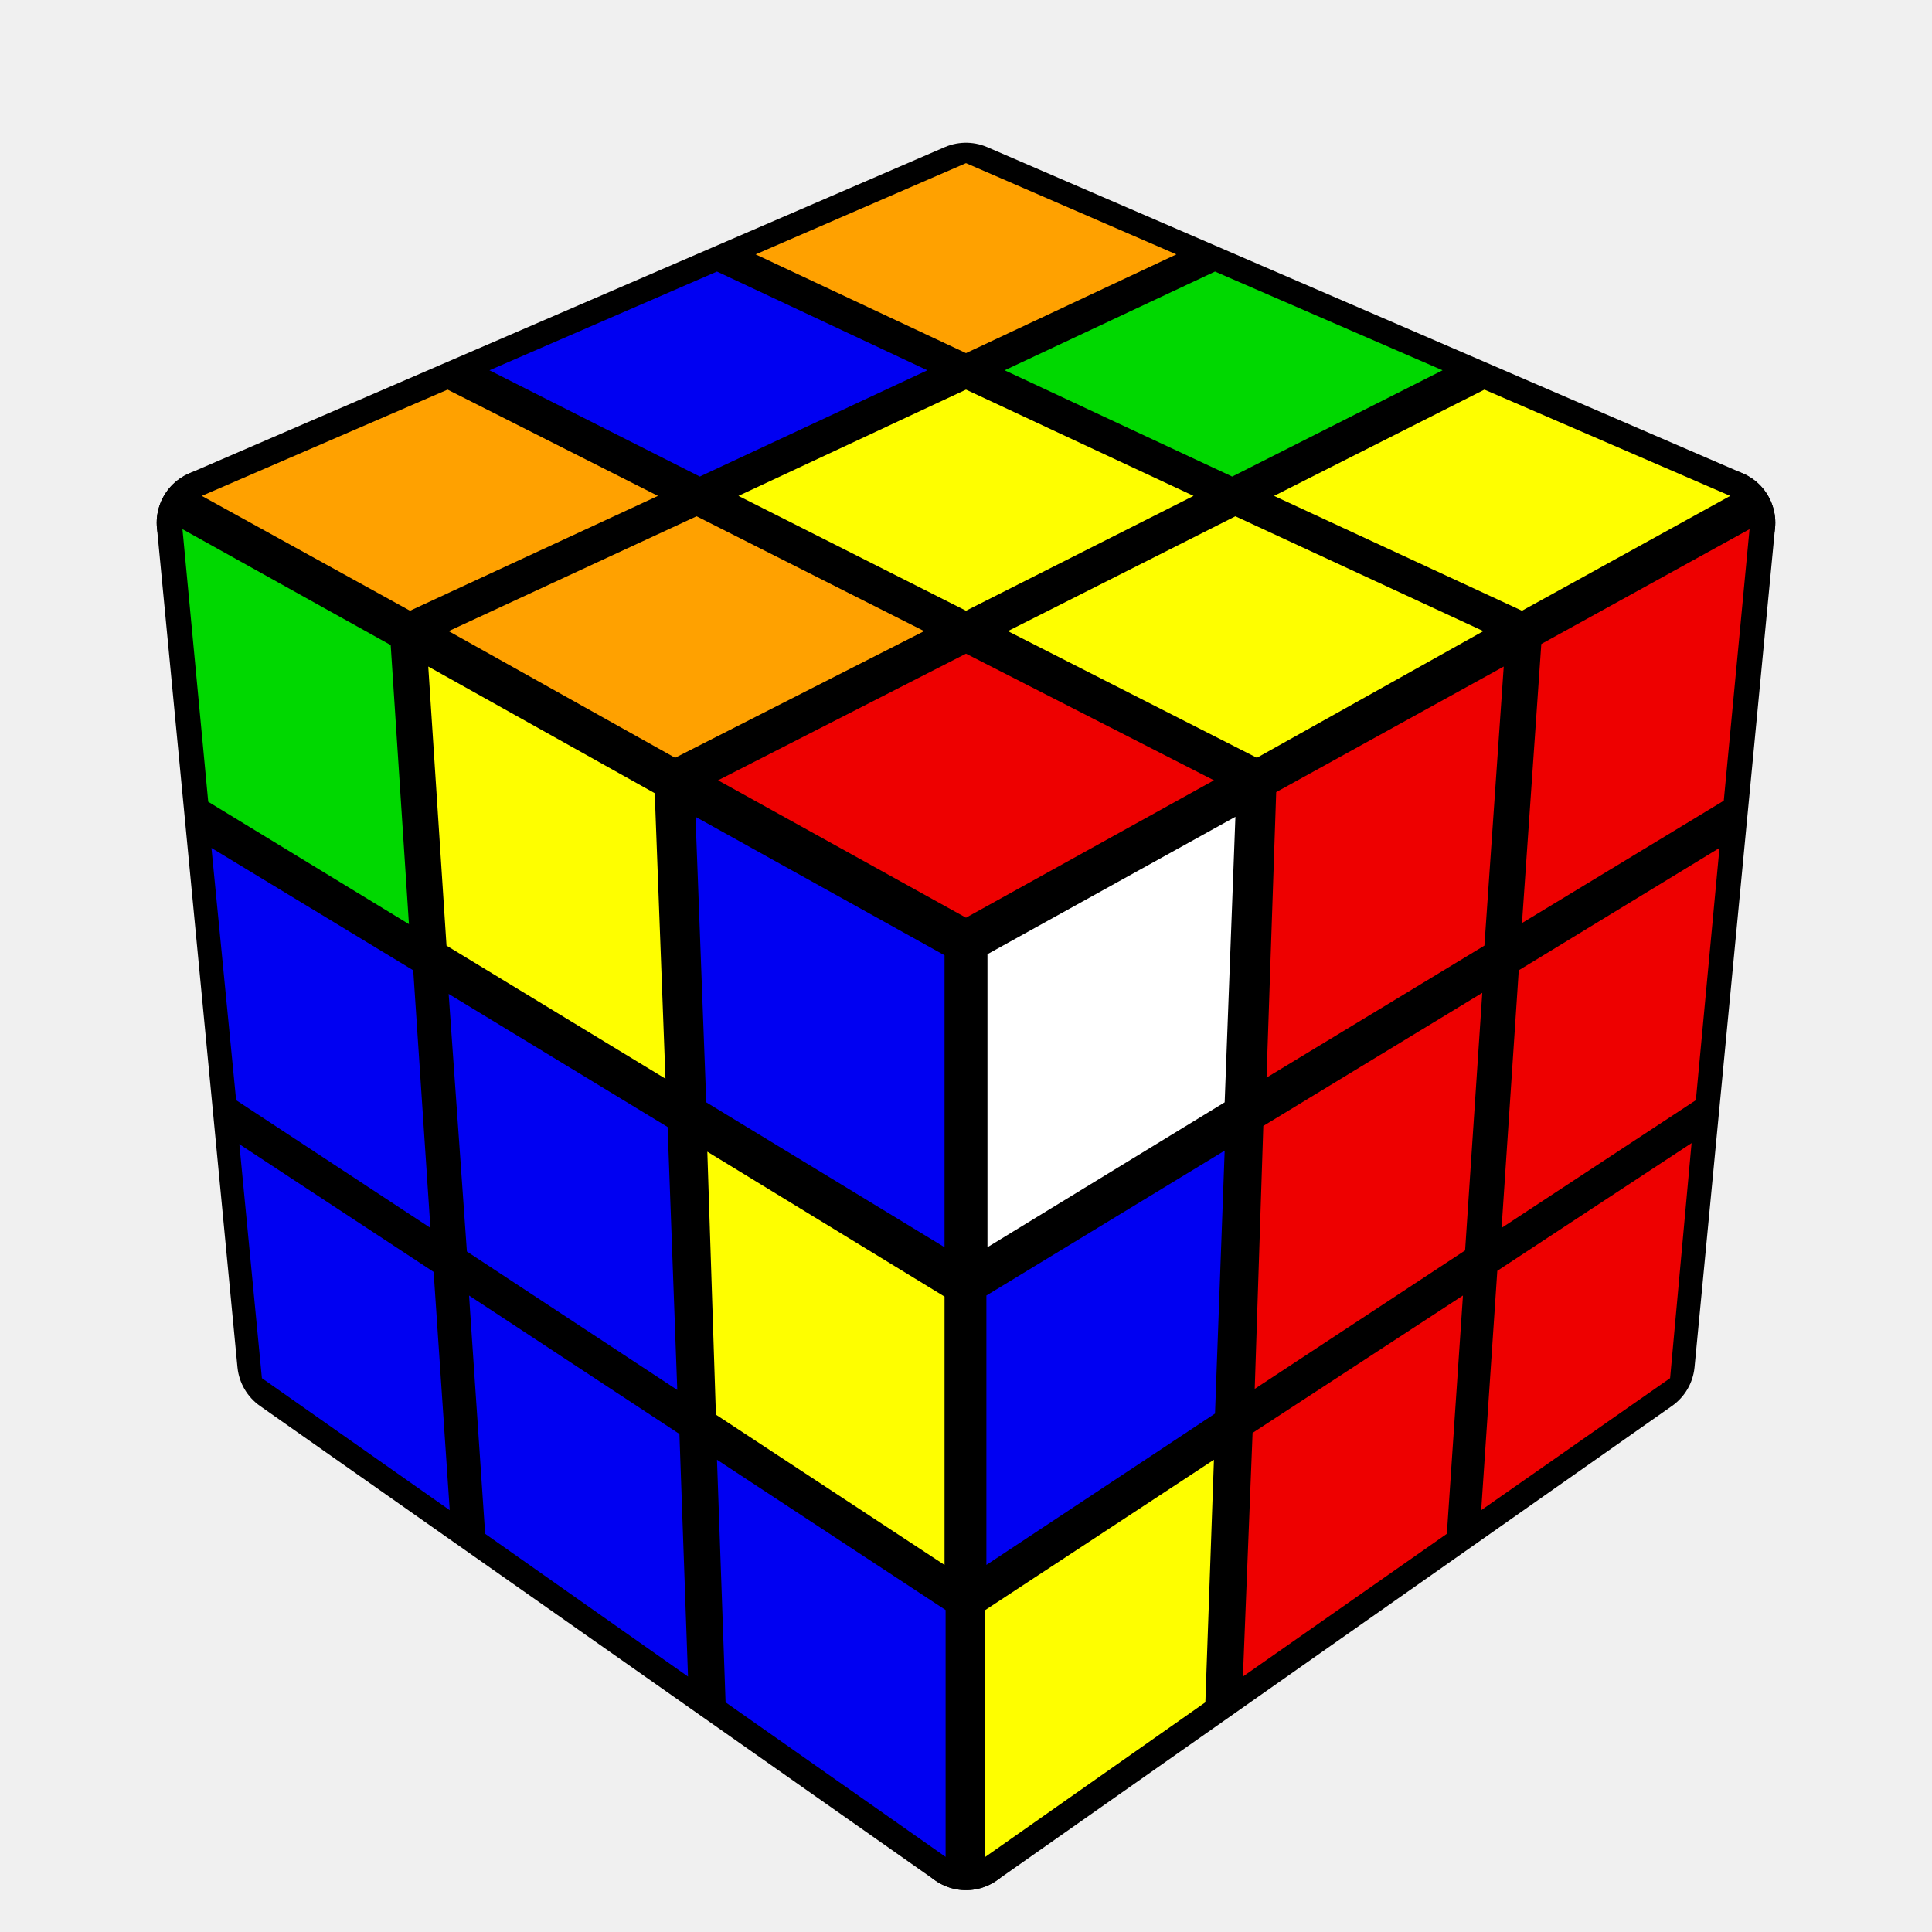
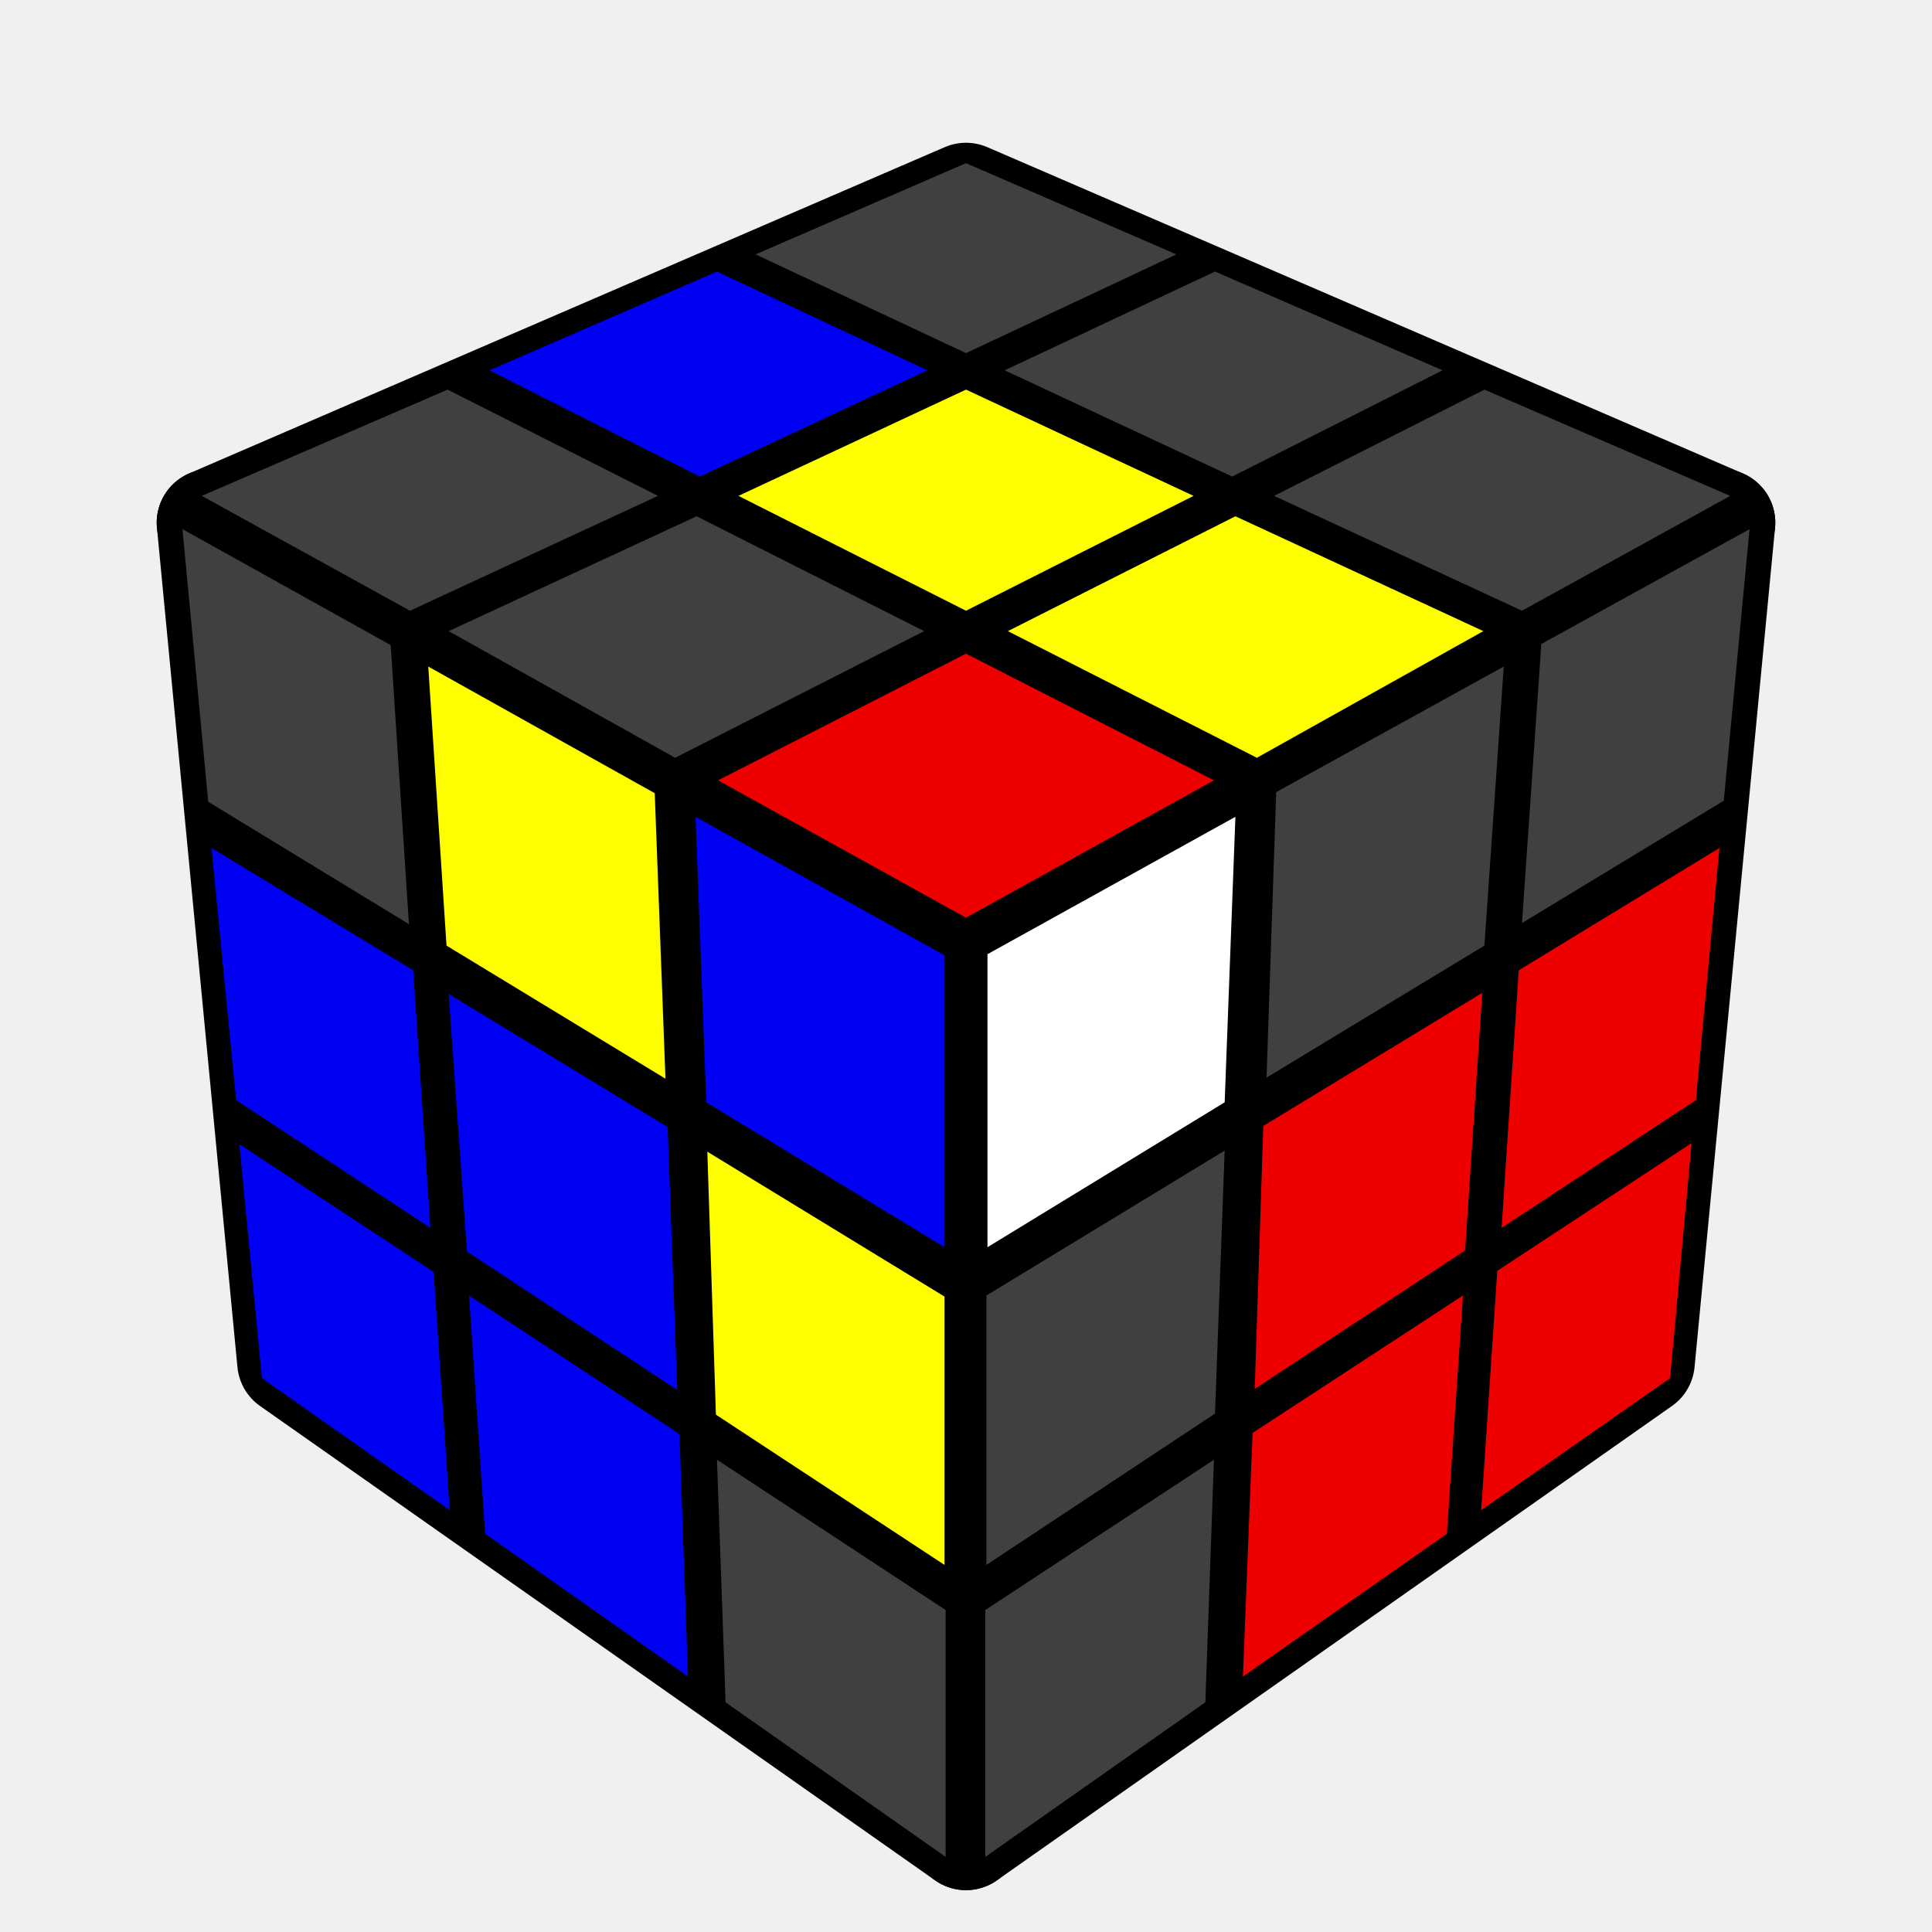
<svg xmlns="http://www.w3.org/2000/svg" version="1.1" width="220" height="220" viewBox="-0.9 -0.9 1.8 1.8">
  <g style="stroke-width:0.1;stroke-linejoin:round;opacity:1">
    <polygon fill="#000000" stroke="#000000" points="-4.9165444344952E-17,-0.717 0.704,-0.413 6.3108540577985E-17,-0.022 -0.704,-0.413" />
    <polygon fill="#000000" stroke="#000000" points="6.3108540577985E-17,-0.022 0.704,-0.413 0.629,0.369 5.5589468959362E-17,0.811" />
    <polygon fill="#000000" stroke="#000000" points="-0.704,-0.413 6.3108540577985E-17,-0.022 5.5589468959362E-17,0.811 -0.629,0.369" />
  </g>
  <g style="opacity:1;stroke-opacity:0.5;stroke-width:0;stroke-linejoin:round">
-     <polygon fill="#FFA100" stroke="#000000" points="-4.9439549272153E-17,-0.748 0.196,-0.663 -1.6979580126642E-17,-0.571 -0.196,-0.663" />
-     <polygon fill="#00D800" stroke="#000000" points="0.232,-0.647 0.444,-0.555 0.248,-0.456 0.036,-0.555" />
-     <polygon fill="#FEFE00" stroke="#000000" points="0.483,-0.537 0.712,-0.438 0.518,-0.331 0.287,-0.438" />
+     <polygon fill="#404040" stroke="#000000" points="-4.9439549272153E-17,-0.748 0.196,-0.663 -1.6979580126642E-17,-0.571 -0.196,-0.663" />
+     <polygon fill="#404040" stroke="#000000" points="0.232,-0.647 0.444,-0.555 0.248,-0.456 0.036,-0.555" />
+     <polygon fill="#404040" stroke="#000000" points="0.483,-0.537 0.712,-0.438 0.518,-0.331 0.287,-0.438" />
    <polygon fill="#0000F2" stroke="#000000" points="-0.232,-0.647 -0.036,-0.555 -0.248,-0.456 -0.444,-0.555" />
    <polygon fill="#FEFE00" stroke="#000000" points="-1.1906711768916E-17,-0.537 0.212,-0.438 1.3125827139793E-17,-0.331 -0.212,-0.438" />
    <polygon fill="#FEFE00" stroke="#000000" points="0.251,-0.419 0.482,-0.312 0.271,-0.194 0.039,-0.312" />
-     <polygon fill="#FFA100" stroke="#000000" points="-0.483,-0.537 -0.287,-0.438 -0.518,-0.331 -0.712,-0.438" />
-     <polygon fill="#FFA100" stroke="#000000" points="-0.251,-0.419 -0.039,-0.312 -0.271,-0.194 -0.482,-0.312" />
+     <polygon fill="#404040" stroke="#000000" points="-0.483,-0.537 -0.287,-0.438 -0.518,-0.331 -0.712,-0.438" />
+     <polygon fill="#404040" stroke="#000000" points="-0.251,-0.419 -0.039,-0.312 -0.271,-0.194 -0.482,-0.312" />
    <polygon fill="#EE0000" stroke="#000000" points="1.9219742927126E-17,-0.291 0.231,-0.173 6.3251582941518E-17,-0.045 -0.231,-0.173" />
    <polygon fill="#FFFFFF" stroke="#000000" points="0.02,-0.011 0.251,-0.139 0.241,0.127 0.02,0.262" />
-     <polygon fill="#EE0000" stroke="#000000" points="0.289,-0.162 0.501,-0.279 0.483,-0.019 0.28,0.104" />
-     <polygon fill="#EE0000" stroke="#000000" points="0.536,-0.3 0.73,-0.407 0.706,-0.154 0.518,-0.04" />
-     <polygon fill="#0000F2" stroke="#000000" points="0.019,0.307 0.241,0.172 0.232,0.417 0.019,0.558" />
+     <polygon fill="#404040" stroke="#000000" points="0.289,-0.162 0.501,-0.279 0.483,-0.019 0.28,0.104" />
+     <polygon fill="#404040" stroke="#000000" points="0.536,-0.3 0.73,-0.407 0.706,-0.154 0.518,-0.04" />
+     <polygon fill="#404040" stroke="#000000" points="0.019,0.307 0.241,0.172 0.232,0.417 0.019,0.558" />
    <polygon fill="#EE0000" stroke="#000000" points="0.277,0.149 0.481,0.025 0.465,0.265 0.269,0.394" />
    <polygon fill="#EE0000" stroke="#000000" points="0.515,0.004 0.702,-0.11 0.68,0.125 0.499,0.244" />
-     <polygon fill="#FEFE00" stroke="#000000" points="0.018,0.6 0.231,0.46 0.223,0.686 0.018,0.83" />
+     <polygon fill="#404040" stroke="#000000" points="0.018,0.6 0.231,0.46 0.223,0.686 0.018,0.83" />
    <polygon fill="#EE0000" stroke="#000000" points="0.267,0.435 0.463,0.307 0.448,0.529 0.258,0.662" />
    <polygon fill="#EE0000" stroke="#000000" points="0.495,0.284 0.676,0.165 0.656,0.384 0.48,0.507" />
-     <polygon fill="#00D800" stroke="#000000" points="-0.73,-0.407 -0.536,-0.299 -0.519,-0.039 -0.706,-0.153" />
+     <polygon fill="#404040" stroke="#000000" points="-0.73,-0.407 -0.536,-0.299 -0.519,-0.039 -0.706,-0.153" />
    <polygon fill="#FEFE00" stroke="#000000" points="-0.501,-0.279 -0.29,-0.161 -0.28,0.105 -0.484,-0.019" />
    <polygon fill="#0000F2" stroke="#000000" points="-0.252,-0.139 -0.02,-0.01 -0.02,0.262 -0.242,0.127" />
    <polygon fill="#0000F2" stroke="#000000" points="-0.703,-0.11 -0.515,0.004 -0.499,0.244 -0.68,0.125" />
    <polygon fill="#0000F2" stroke="#000000" points="-0.482,0.026 -0.278,0.15 -0.269,0.395 -0.465,0.266" />
    <polygon fill="#FEFE00" stroke="#000000" points="-0.241,0.173 -0.02,0.308 -0.02,0.558 -0.233,0.418" />
    <polygon fill="#0000F2" stroke="#000000" points="-0.677,0.166 -0.496,0.285 -0.481,0.507 -0.656,0.384" />
    <polygon fill="#0000F2" stroke="#000000" points="-0.463,0.307 -0.267,0.436 -0.259,0.662 -0.448,0.529" />
-     <polygon fill="#0000F2" stroke="#000000" points="-0.232,0.46 -0.019,0.6 -0.019,0.83 -0.224,0.686" />
+     <polygon fill="#404040" stroke="#000000" points="-0.232,0.46 -0.019,0.6 -0.019,0.83 -0.224,0.686" />
  </g>
</svg>
